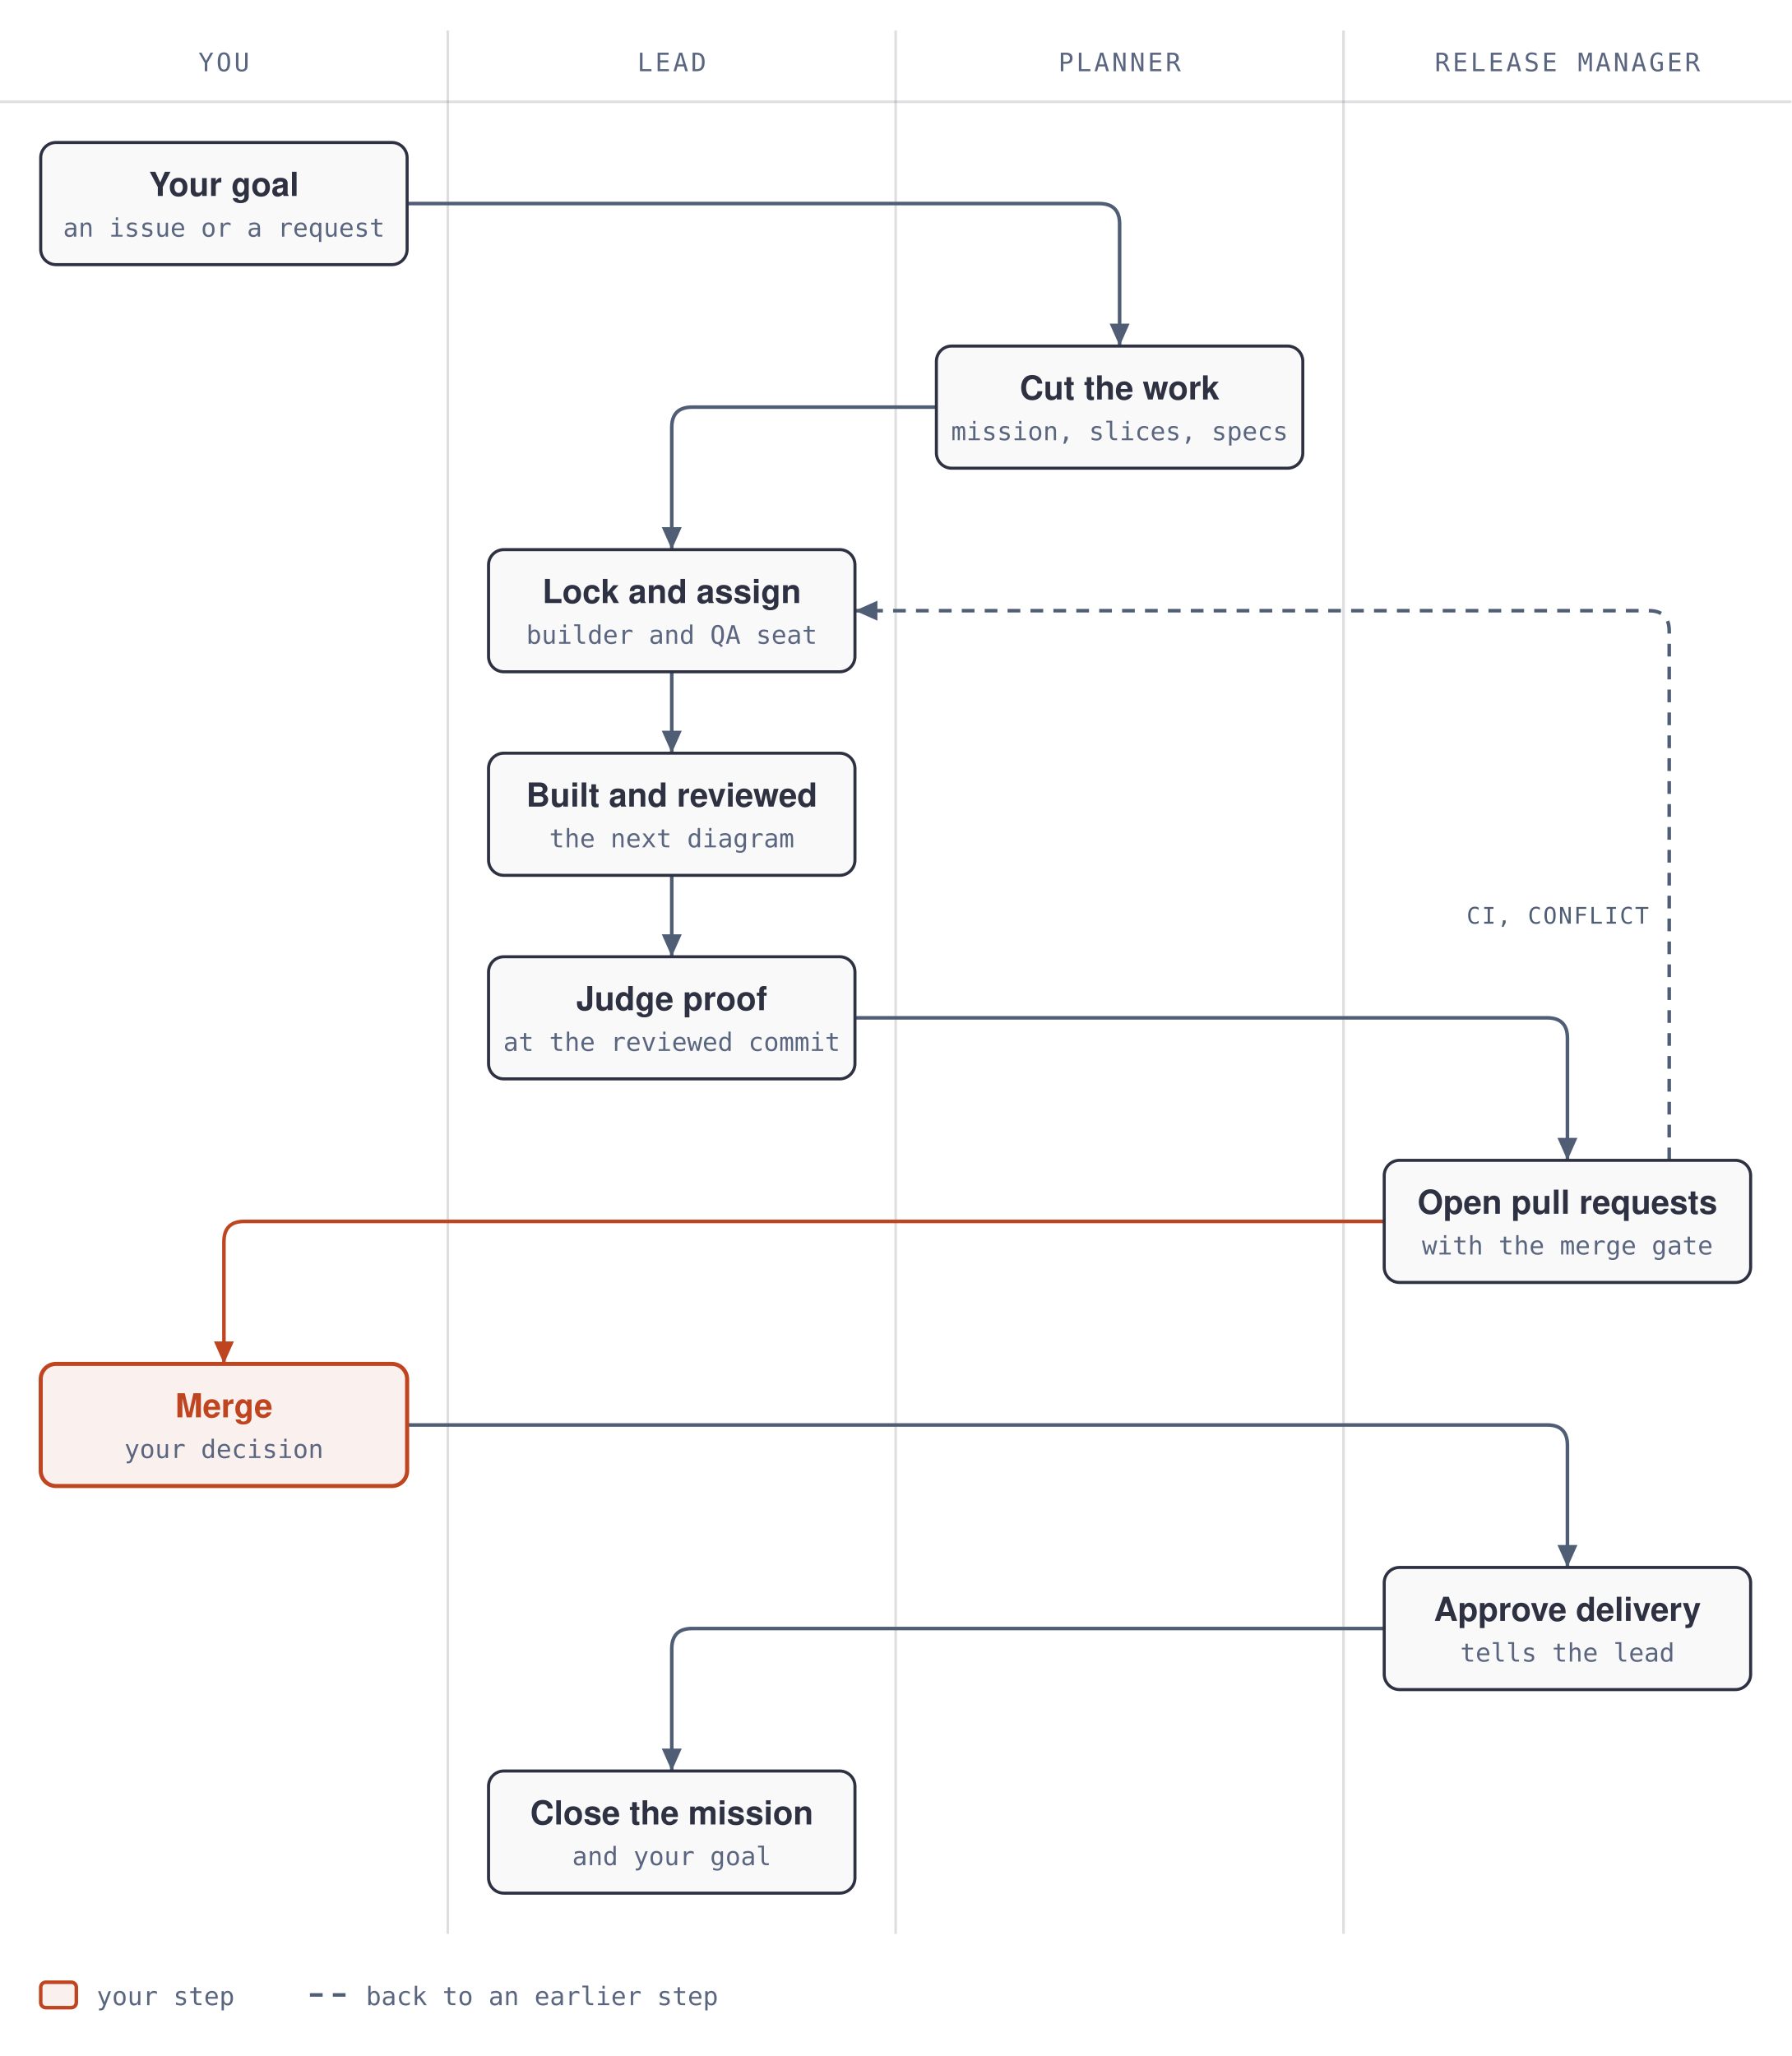
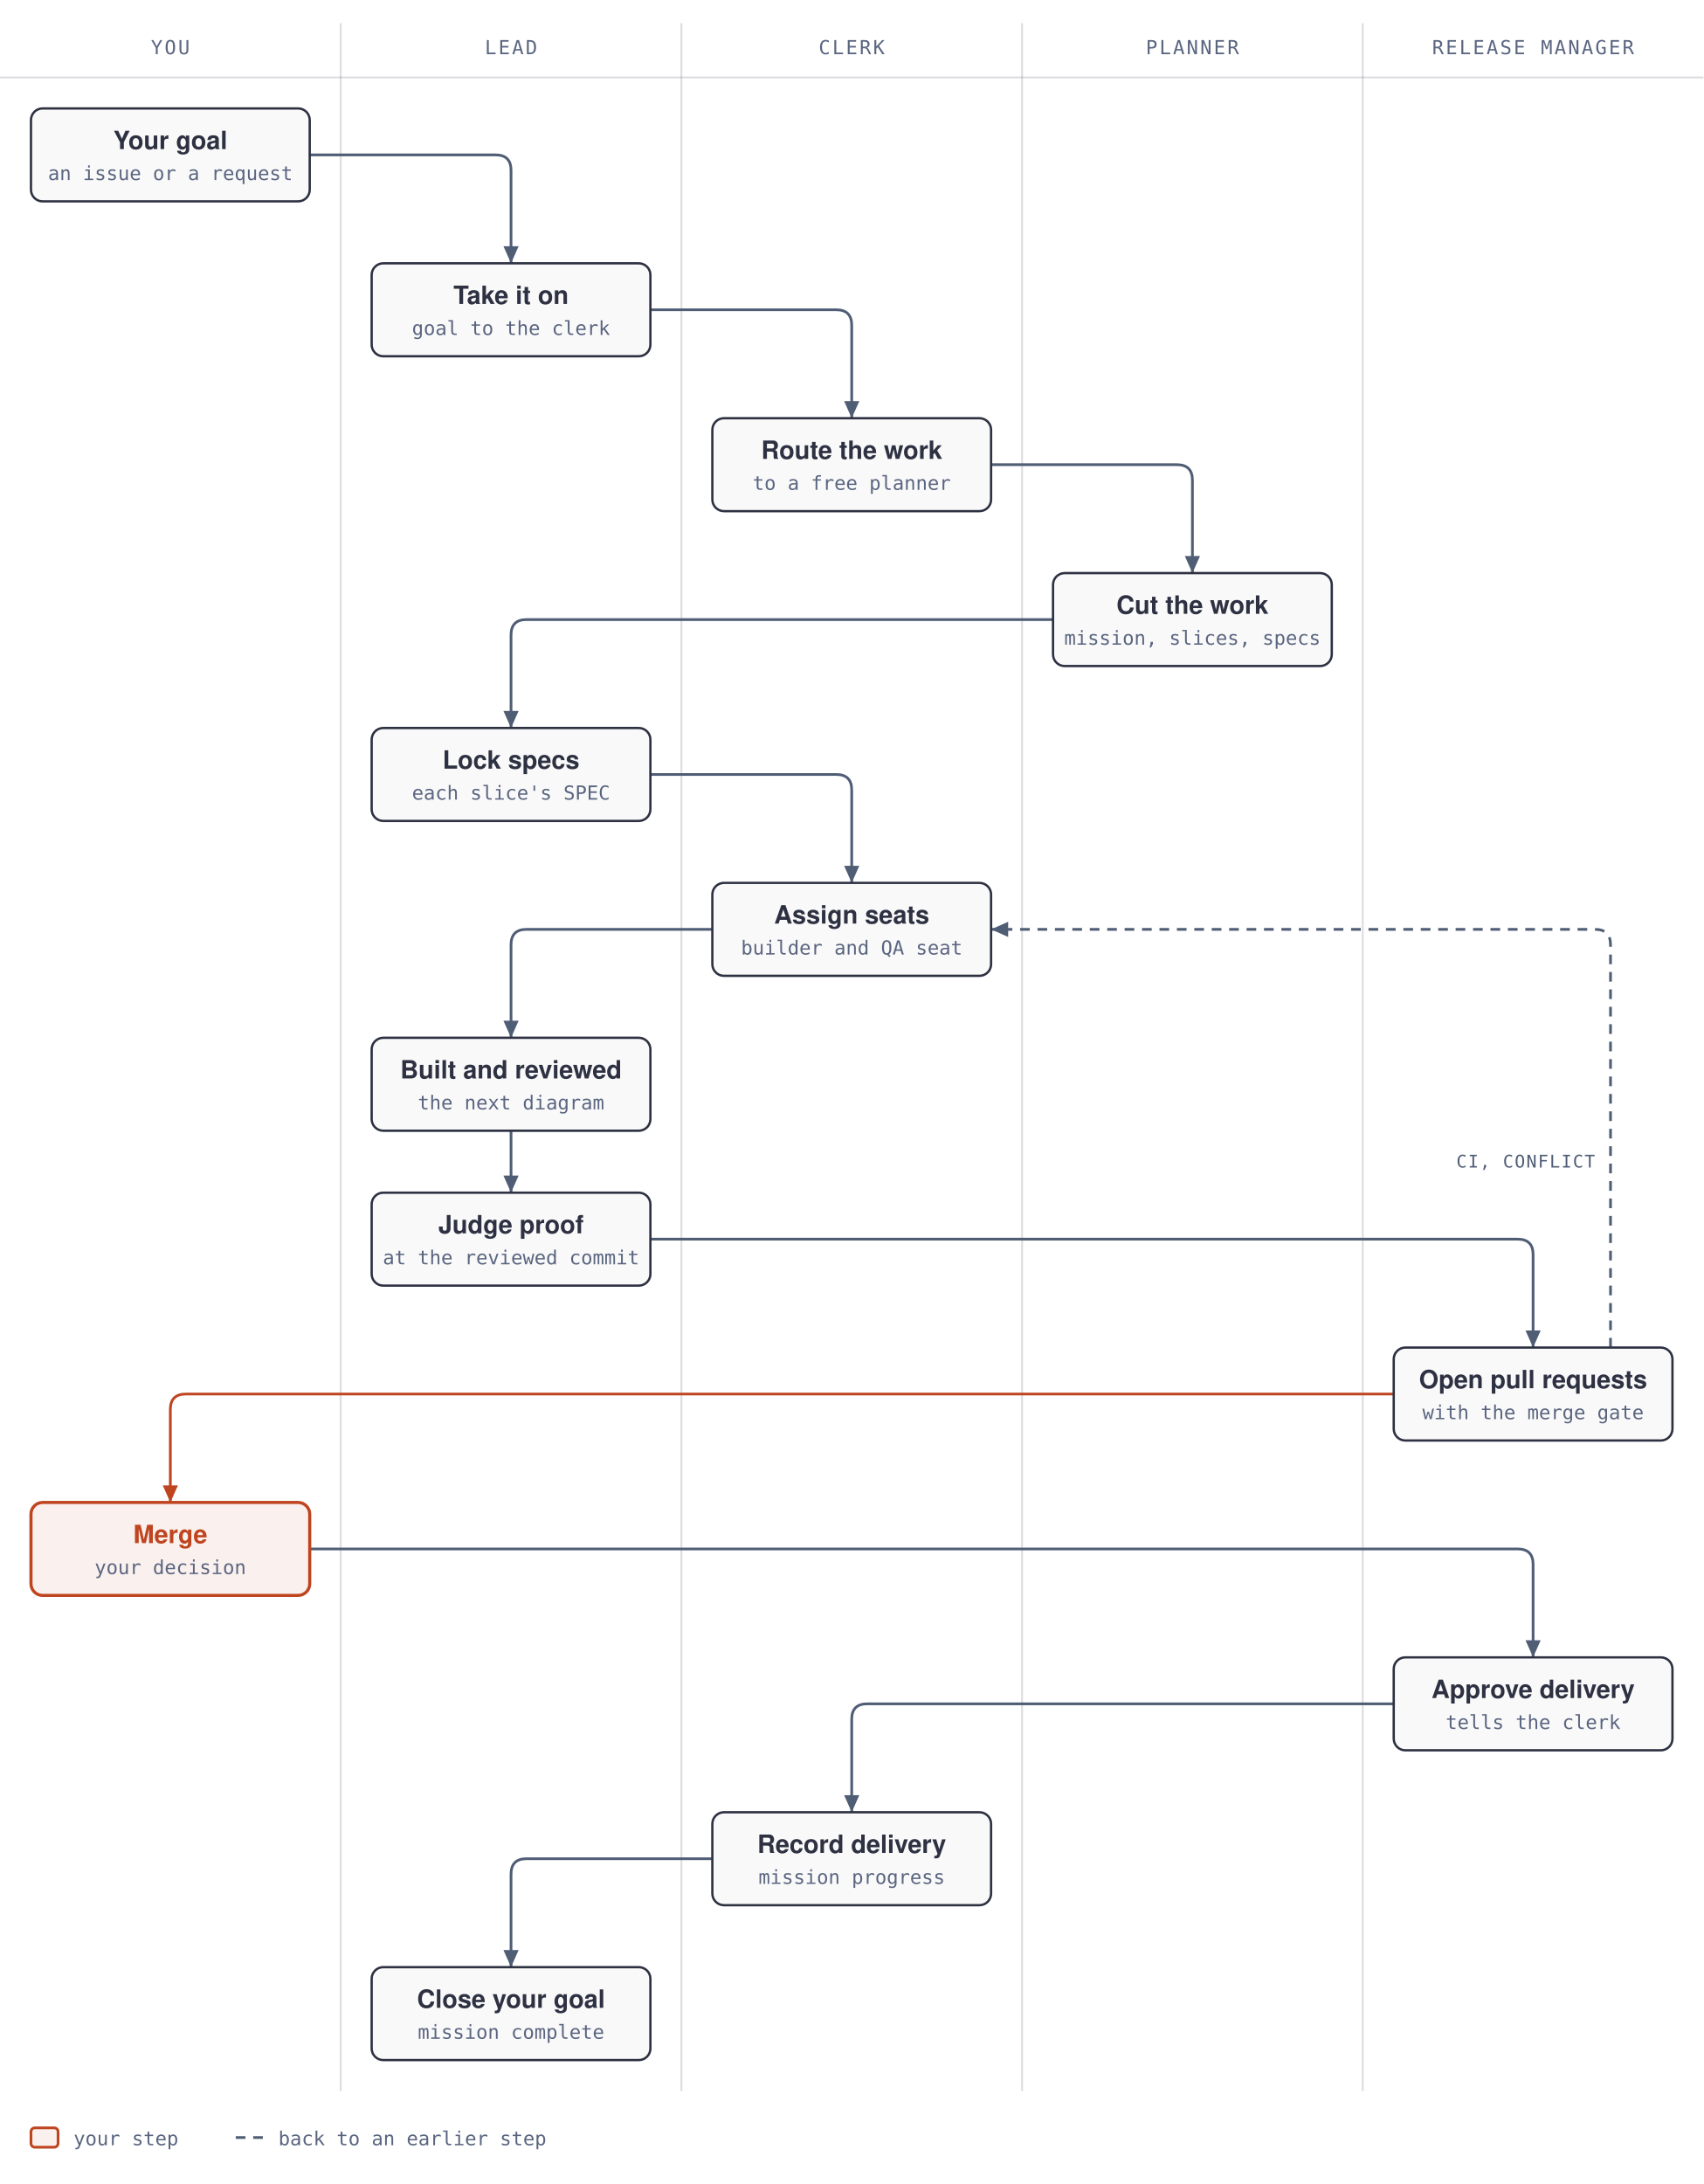
- <svg xmlns="http://www.w3.org/2000/svg" viewBox="0 0 704 808" width="704" height="808" role="img" aria-labelledby="how-the-work-moves-title how-the-work-moves-desc">
+ <svg xmlns="http://www.w3.org/2000/svg" viewBox="0 0 880 1128" width="880" height="1128" role="img" aria-labelledby="how-the-work-moves-title how-the-work-moves-desc">
  <defs>
    <marker id="how-the-work-moves-arrow-muted" viewBox="0 0 10 10" refX="9" refY="5" markerWidth="7" markerHeight="7" orient="auto-start-reverse">
      <path d="M0,1 L9,5 L0,9 z" fill="#4f5d75" />
    </marker>
    <marker id="how-the-work-moves-arrow-accent" viewBox="0 0 10 10" refX="9" refY="5" markerWidth="7" markerHeight="7" orient="auto-start-reverse">
      <path d="M0,1 L9,5 L0,9 z" fill="#bf4520" />
    </marker>
  </defs>
-   <line x1="176" y1="12" x2="176" y2="760" stroke="rgba(45,49,66,0.16)" stroke-width="1" />
-   <line x1="352" y1="12" x2="352" y2="760" stroke="rgba(45,49,66,0.16)" stroke-width="1" />
-   <line x1="528" y1="12" x2="528" y2="760" stroke="rgba(45,49,66,0.16)" stroke-width="1" />
-   <line x1="0" y1="40" x2="704" y2="40" stroke="rgba(45,49,66,0.16)" stroke-width="1" />
-   <path d="M160,80 L432,80 Q440,80 440,88 L440,136" fill="none" stroke="#4f5d75" stroke-width="1.4" marker-end="url(#how-the-work-moves-arrow-muted)" />
-   <path d="M368,160 L272,160 Q264,160 264,168 L264,216" fill="none" stroke="#4f5d75" stroke-width="1.4" marker-end="url(#how-the-work-moves-arrow-muted)" />
-   <path d="M264,264 L264,296" fill="none" stroke="#4f5d75" stroke-width="1.4" marker-end="url(#how-the-work-moves-arrow-muted)" />
-   <path d="M264,344 L264,376" fill="none" stroke="#4f5d75" stroke-width="1.4" marker-end="url(#how-the-work-moves-arrow-muted)" />
-   <path d="M336,400 L608,400 Q616,400 616,408 L616,456" fill="none" stroke="#4f5d75" stroke-width="1.4" marker-end="url(#how-the-work-moves-arrow-muted)" />
-   <path d="M544,480 L96,480 Q88,480 88,488 L88,536" fill="none" stroke="#bf4520" stroke-width="1.4" marker-end="url(#how-the-work-moves-arrow-accent)" />
-   <path d="M160,560 L608,560 Q616,560 616,568 L616,616" fill="none" stroke="#4f5d75" stroke-width="1.4" marker-end="url(#how-the-work-moves-arrow-muted)" />
-   <path d="M544,640 L272,640 Q264,640 264,648 L264,696" fill="none" stroke="#4f5d75" stroke-width="1.4" marker-end="url(#how-the-work-moves-arrow-muted)" />
-   <path d="M656,456 L656,248 Q656,240 648,240 L336,240" fill="none" stroke="#4f5d75" stroke-width="1.4" stroke-dasharray="5,4" marker-end="url(#how-the-work-moves-arrow-muted)" />
+   <line x1="176" y1="12" x2="176" y2="1080" stroke="rgba(45,49,66,0.16)" stroke-width="1" />
+   <line x1="352" y1="12" x2="352" y2="1080" stroke="rgba(45,49,66,0.16)" stroke-width="1" />
+   <line x1="528" y1="12" x2="528" y2="1080" stroke="rgba(45,49,66,0.16)" stroke-width="1" />
+   <line x1="704" y1="12" x2="704" y2="1080" stroke="rgba(45,49,66,0.16)" stroke-width="1" />
+   <line x1="0" y1="40" x2="880" y2="40" stroke="rgba(45,49,66,0.16)" stroke-width="1" />
+   <path d="M160,80 L256,80 Q264,80 264,88 L264,136" fill="none" stroke="#4f5d75" stroke-width="1.4" marker-end="url(#how-the-work-moves-arrow-muted)" />
+   <path d="M336,160 L432,160 Q440,160 440,168 L440,216" fill="none" stroke="#4f5d75" stroke-width="1.4" marker-end="url(#how-the-work-moves-arrow-muted)" />
+   <path d="M512,240 L608,240 Q616,240 616,248 L616,296" fill="none" stroke="#4f5d75" stroke-width="1.4" marker-end="url(#how-the-work-moves-arrow-muted)" />
+   <path d="M544,320 L272,320 Q264,320 264,328 L264,376" fill="none" stroke="#4f5d75" stroke-width="1.4" marker-end="url(#how-the-work-moves-arrow-muted)" />
+   <path d="M336,400 L432,400 Q440,400 440,408 L440,456" fill="none" stroke="#4f5d75" stroke-width="1.4" marker-end="url(#how-the-work-moves-arrow-muted)" />
+   <path d="M368,480 L272,480 Q264,480 264,488 L264,536" fill="none" stroke="#4f5d75" stroke-width="1.4" marker-end="url(#how-the-work-moves-arrow-muted)" />
+   <path d="M264,584 L264,616" fill="none" stroke="#4f5d75" stroke-width="1.4" marker-end="url(#how-the-work-moves-arrow-muted)" />
+   <path d="M336,640 L784,640 Q792,640 792,648 L792,696" fill="none" stroke="#4f5d75" stroke-width="1.4" marker-end="url(#how-the-work-moves-arrow-muted)" />
+   <path d="M720,720 L96,720 Q88,720 88,728 L88,776" fill="none" stroke="#bf4520" stroke-width="1.4" marker-end="url(#how-the-work-moves-arrow-accent)" />
+   <path d="M160,800 L784,800 Q792,800 792,808 L792,856" fill="none" stroke="#4f5d75" stroke-width="1.4" marker-end="url(#how-the-work-moves-arrow-muted)" />
+   <path d="M720,880 L448,880 Q440,880 440,888 L440,936" fill="none" stroke="#4f5d75" stroke-width="1.4" marker-end="url(#how-the-work-moves-arrow-muted)" />
+   <path d="M368,960 L272,960 Q264,960 264,968 L264,1016" fill="none" stroke="#4f5d75" stroke-width="1.4" marker-end="url(#how-the-work-moves-arrow-muted)" />
+   <path d="M832,696 L832,488 Q832,480 824,480 L512,480" fill="none" stroke="#4f5d75" stroke-width="1.4" stroke-dasharray="5,4" marker-end="url(#how-the-work-moves-arrow-muted)" />
  <text x="88" y="28" font-family="'Geist Mono', ui-monospace, SFMono-Regular, Menlo, Consolas, monospace" font-size="10" font-weight="400" fill="#5a6580" text-anchor="middle" letter-spacing="1">YOU</text>
  <text x="264" y="28" font-family="'Geist Mono', ui-monospace, SFMono-Regular, Menlo, Consolas, monospace" font-size="10" font-weight="400" fill="#5a6580" text-anchor="middle" letter-spacing="1">LEAD</text>
-   <text x="440" y="28" font-family="'Geist Mono', ui-monospace, SFMono-Regular, Menlo, Consolas, monospace" font-size="10" font-weight="400" fill="#5a6580" text-anchor="middle" letter-spacing="1">PLANNER</text>
-   <text x="616" y="28" font-family="'Geist Mono', ui-monospace, SFMono-Regular, Menlo, Consolas, monospace" font-size="10" font-weight="400" fill="#5a6580" text-anchor="middle" letter-spacing="1">RELEASE MANAGER</text>
+   <text x="440" y="28" font-family="'Geist Mono', ui-monospace, SFMono-Regular, Menlo, Consolas, monospace" font-size="10" font-weight="400" fill="#5a6580" text-anchor="middle" letter-spacing="1">CLERK</text>
+   <text x="616" y="28" font-family="'Geist Mono', ui-monospace, SFMono-Regular, Menlo, Consolas, monospace" font-size="10" font-weight="400" fill="#5a6580" text-anchor="middle" letter-spacing="1">PLANNER</text>
+   <text x="792" y="28" font-family="'Geist Mono', ui-monospace, SFMono-Regular, Menlo, Consolas, monospace" font-size="10" font-weight="400" fill="#5a6580" text-anchor="middle" letter-spacing="1">RELEASE MANAGER</text>
  <rect x="16" y="56" width="144" height="48" rx="6" fill="rgba(45,49,66,0.03)" stroke="#2d3142" stroke-width="1.2" />
  <text x="88" y="77" font-family="Geist, system-ui, -apple-system, 'Segoe UI', Helvetica, Arial, sans-serif" font-size="13" font-weight="600" fill="#2d3142" text-anchor="middle">Your goal</text>
  <text x="88" y="93" font-family="'Geist Mono', ui-monospace, SFMono-Regular, Menlo, Consolas, monospace" font-size="10" font-weight="400" fill="#5a6580" text-anchor="middle">an issue or a request</text>
-   <rect x="368" y="136" width="144" height="48" rx="6" fill="rgba(45,49,66,0.03)" stroke="#2d3142" stroke-width="1.2" />
-   <text x="440" y="157" font-family="Geist, system-ui, -apple-system, 'Segoe UI', Helvetica, Arial, sans-serif" font-size="13" font-weight="600" fill="#2d3142" text-anchor="middle">Cut the work</text>
-   <text x="440" y="173" font-family="'Geist Mono', ui-monospace, SFMono-Regular, Menlo, Consolas, monospace" font-size="10" font-weight="400" fill="#5a6580" text-anchor="middle">mission, slices, specs</text>
-   <rect x="192" y="216" width="144" height="48" rx="6" fill="rgba(45,49,66,0.03)" stroke="#2d3142" stroke-width="1.2" />
-   <text x="264" y="237" font-family="Geist, system-ui, -apple-system, 'Segoe UI', Helvetica, Arial, sans-serif" font-size="13" font-weight="600" fill="#2d3142" text-anchor="middle">Lock and assign</text>
-   <text x="264" y="253" font-family="'Geist Mono', ui-monospace, SFMono-Regular, Menlo, Consolas, monospace" font-size="10" font-weight="400" fill="#5a6580" text-anchor="middle">builder and QA seat</text>
-   <rect x="192" y="296" width="144" height="48" rx="6" fill="rgba(45,49,66,0.03)" stroke="#2d3142" stroke-width="1.2" />
-   <text x="264" y="317" font-family="Geist, system-ui, -apple-system, 'Segoe UI', Helvetica, Arial, sans-serif" font-size="13" font-weight="600" fill="#2d3142" text-anchor="middle">Built and reviewed</text>
-   <text x="264" y="333" font-family="'Geist Mono', ui-monospace, SFMono-Regular, Menlo, Consolas, monospace" font-size="10" font-weight="400" fill="#5a6580" text-anchor="middle">the next diagram</text>
+   <rect x="192" y="136" width="144" height="48" rx="6" fill="rgba(45,49,66,0.03)" stroke="#2d3142" stroke-width="1.2" />
+   <text x="264" y="157" font-family="Geist, system-ui, -apple-system, 'Segoe UI', Helvetica, Arial, sans-serif" font-size="13" font-weight="600" fill="#2d3142" text-anchor="middle">Take it on</text>
+   <text x="264" y="173" font-family="'Geist Mono', ui-monospace, SFMono-Regular, Menlo, Consolas, monospace" font-size="10" font-weight="400" fill="#5a6580" text-anchor="middle">goal to the clerk</text>
+   <rect x="368" y="216" width="144" height="48" rx="6" fill="rgba(45,49,66,0.03)" stroke="#2d3142" stroke-width="1.2" />
+   <text x="440" y="237" font-family="Geist, system-ui, -apple-system, 'Segoe UI', Helvetica, Arial, sans-serif" font-size="13" font-weight="600" fill="#2d3142" text-anchor="middle">Route the work</text>
+   <text x="440" y="253" font-family="'Geist Mono', ui-monospace, SFMono-Regular, Menlo, Consolas, monospace" font-size="10" font-weight="400" fill="#5a6580" text-anchor="middle">to a free planner</text>
+   <rect x="544" y="296" width="144" height="48" rx="6" fill="rgba(45,49,66,0.03)" stroke="#2d3142" stroke-width="1.2" />
+   <text x="616" y="317" font-family="Geist, system-ui, -apple-system, 'Segoe UI', Helvetica, Arial, sans-serif" font-size="13" font-weight="600" fill="#2d3142" text-anchor="middle">Cut the work</text>
+   <text x="616" y="333" font-family="'Geist Mono', ui-monospace, SFMono-Regular, Menlo, Consolas, monospace" font-size="10" font-weight="400" fill="#5a6580" text-anchor="middle">mission, slices, specs</text>
  <rect x="192" y="376" width="144" height="48" rx="6" fill="rgba(45,49,66,0.03)" stroke="#2d3142" stroke-width="1.2" />
-   <text x="264" y="397" font-family="Geist, system-ui, -apple-system, 'Segoe UI', Helvetica, Arial, sans-serif" font-size="13" font-weight="600" fill="#2d3142" text-anchor="middle">Judge proof</text>
-   <text x="264" y="413" font-family="'Geist Mono', ui-monospace, SFMono-Regular, Menlo, Consolas, monospace" font-size="10" font-weight="400" fill="#5a6580" text-anchor="middle">at the reviewed commit</text>
-   <rect x="544" y="456" width="144" height="48" rx="6" fill="rgba(45,49,66,0.03)" stroke="#2d3142" stroke-width="1.2" />
-   <text x="616" y="477" font-family="Geist, system-ui, -apple-system, 'Segoe UI', Helvetica, Arial, sans-serif" font-size="13" font-weight="600" fill="#2d3142" text-anchor="middle">Open pull requests</text>
-   <text x="616" y="493" font-family="'Geist Mono', ui-monospace, SFMono-Regular, Menlo, Consolas, monospace" font-size="10" font-weight="400" fill="#5a6580" text-anchor="middle">with the merge gate</text>
-   <rect x="16" y="536" width="144" height="48" rx="6" fill="rgba(191,69,32,0.08)" stroke="#bf4520" stroke-width="1.6" />
-   <text x="88" y="557" font-family="Geist, system-ui, -apple-system, 'Segoe UI', Helvetica, Arial, sans-serif" font-size="13" font-weight="600" fill="#bf4520" text-anchor="middle">Merge</text>
-   <text x="88" y="573" font-family="'Geist Mono', ui-monospace, SFMono-Regular, Menlo, Consolas, monospace" font-size="10" font-weight="400" fill="#5a6580" text-anchor="middle">your decision</text>
-   <rect x="544" y="616" width="144" height="48" rx="6" fill="rgba(45,49,66,0.03)" stroke="#2d3142" stroke-width="1.2" />
-   <text x="616" y="637" font-family="Geist, system-ui, -apple-system, 'Segoe UI', Helvetica, Arial, sans-serif" font-size="13" font-weight="600" fill="#2d3142" text-anchor="middle">Approve delivery</text>
-   <text x="616" y="653" font-family="'Geist Mono', ui-monospace, SFMono-Regular, Menlo, Consolas, monospace" font-size="10" font-weight="400" fill="#5a6580" text-anchor="middle">tells the lead</text>
-   <rect x="192" y="696" width="144" height="48" rx="6" fill="rgba(45,49,66,0.03)" stroke="#2d3142" stroke-width="1.2" />
-   <text x="264" y="717" font-family="Geist, system-ui, -apple-system, 'Segoe UI', Helvetica, Arial, sans-serif" font-size="13" font-weight="600" fill="#2d3142" text-anchor="middle">Close the mission</text>
-   <text x="264" y="733" font-family="'Geist Mono', ui-monospace, SFMono-Regular, Menlo, Consolas, monospace" font-size="10" font-weight="400" fill="#5a6580" text-anchor="middle">and your goal</text>
-   <text x="648" y="363" font-family="'Geist Mono', ui-monospace, SFMono-Regular, Menlo, Consolas, monospace" font-size="9" font-weight="400" fill="#4f5d75" text-anchor="end" letter-spacing="0.6">CI, CONFLICT</text>
-   <rect x="16" y="779" width="14" height="10" rx="2" fill="rgba(191,69,32,0.08)" stroke="#bf4520" stroke-width="1.4" />
-   <text x="38" y="788" font-family="'Geist Mono', ui-monospace, SFMono-Regular, Menlo, Consolas, monospace" font-size="10" fill="#5a6580">your step</text>
-   <line x1="121.8" y1="784" x2="137.8" y2="784" stroke="#4f5d75" stroke-width="1.4" stroke-dasharray="5,4" />
-   <text x="143.8" y="788" font-family="'Geist Mono', ui-monospace, SFMono-Regular, Menlo, Consolas, monospace" font-size="10" fill="#5a6580">back to an earlier step</text>
+   <text x="264" y="397" font-family="Geist, system-ui, -apple-system, 'Segoe UI', Helvetica, Arial, sans-serif" font-size="13" font-weight="600" fill="#2d3142" text-anchor="middle">Lock specs</text>
+   <text x="264" y="413" font-family="'Geist Mono', ui-monospace, SFMono-Regular, Menlo, Consolas, monospace" font-size="10" font-weight="400" fill="#5a6580" text-anchor="middle">each slice's SPEC</text>
+   <rect x="368" y="456" width="144" height="48" rx="6" fill="rgba(45,49,66,0.03)" stroke="#2d3142" stroke-width="1.2" />
+   <text x="440" y="477" font-family="Geist, system-ui, -apple-system, 'Segoe UI', Helvetica, Arial, sans-serif" font-size="13" font-weight="600" fill="#2d3142" text-anchor="middle">Assign seats</text>
+   <text x="440" y="493" font-family="'Geist Mono', ui-monospace, SFMono-Regular, Menlo, Consolas, monospace" font-size="10" font-weight="400" fill="#5a6580" text-anchor="middle">builder and QA seat</text>
+   <rect x="192" y="536" width="144" height="48" rx="6" fill="rgba(45,49,66,0.03)" stroke="#2d3142" stroke-width="1.2" />
+   <text x="264" y="557" font-family="Geist, system-ui, -apple-system, 'Segoe UI', Helvetica, Arial, sans-serif" font-size="13" font-weight="600" fill="#2d3142" text-anchor="middle">Built and reviewed</text>
+   <text x="264" y="573" font-family="'Geist Mono', ui-monospace, SFMono-Regular, Menlo, Consolas, monospace" font-size="10" font-weight="400" fill="#5a6580" text-anchor="middle">the next diagram</text>
+   <rect x="192" y="616" width="144" height="48" rx="6" fill="rgba(45,49,66,0.03)" stroke="#2d3142" stroke-width="1.2" />
+   <text x="264" y="637" font-family="Geist, system-ui, -apple-system, 'Segoe UI', Helvetica, Arial, sans-serif" font-size="13" font-weight="600" fill="#2d3142" text-anchor="middle">Judge proof</text>
+   <text x="264" y="653" font-family="'Geist Mono', ui-monospace, SFMono-Regular, Menlo, Consolas, monospace" font-size="10" font-weight="400" fill="#5a6580" text-anchor="middle">at the reviewed commit</text>
+   <rect x="720" y="696" width="144" height="48" rx="6" fill="rgba(45,49,66,0.03)" stroke="#2d3142" stroke-width="1.2" />
+   <text x="792" y="717" font-family="Geist, system-ui, -apple-system, 'Segoe UI', Helvetica, Arial, sans-serif" font-size="13" font-weight="600" fill="#2d3142" text-anchor="middle">Open pull requests</text>
+   <text x="792" y="733" font-family="'Geist Mono', ui-monospace, SFMono-Regular, Menlo, Consolas, monospace" font-size="10" font-weight="400" fill="#5a6580" text-anchor="middle">with the merge gate</text>
+   <rect x="16" y="776" width="144" height="48" rx="6" fill="rgba(191,69,32,0.08)" stroke="#bf4520" stroke-width="1.6" />
+   <text x="88" y="797" font-family="Geist, system-ui, -apple-system, 'Segoe UI', Helvetica, Arial, sans-serif" font-size="13" font-weight="600" fill="#bf4520" text-anchor="middle">Merge</text>
+   <text x="88" y="813" font-family="'Geist Mono', ui-monospace, SFMono-Regular, Menlo, Consolas, monospace" font-size="10" font-weight="400" fill="#5a6580" text-anchor="middle">your decision</text>
+   <rect x="720" y="856" width="144" height="48" rx="6" fill="rgba(45,49,66,0.03)" stroke="#2d3142" stroke-width="1.2" />
+   <text x="792" y="877" font-family="Geist, system-ui, -apple-system, 'Segoe UI', Helvetica, Arial, sans-serif" font-size="13" font-weight="600" fill="#2d3142" text-anchor="middle">Approve delivery</text>
+   <text x="792" y="893" font-family="'Geist Mono', ui-monospace, SFMono-Regular, Menlo, Consolas, monospace" font-size="10" font-weight="400" fill="#5a6580" text-anchor="middle">tells the clerk</text>
+   <rect x="368" y="936" width="144" height="48" rx="6" fill="rgba(45,49,66,0.03)" stroke="#2d3142" stroke-width="1.2" />
+   <text x="440" y="957" font-family="Geist, system-ui, -apple-system, 'Segoe UI', Helvetica, Arial, sans-serif" font-size="13" font-weight="600" fill="#2d3142" text-anchor="middle">Record delivery</text>
+   <text x="440" y="973" font-family="'Geist Mono', ui-monospace, SFMono-Regular, Menlo, Consolas, monospace" font-size="10" font-weight="400" fill="#5a6580" text-anchor="middle">mission progress</text>
+   <rect x="192" y="1016" width="144" height="48" rx="6" fill="rgba(45,49,66,0.03)" stroke="#2d3142" stroke-width="1.2" />
+   <text x="264" y="1037" font-family="Geist, system-ui, -apple-system, 'Segoe UI', Helvetica, Arial, sans-serif" font-size="13" font-weight="600" fill="#2d3142" text-anchor="middle">Close your goal</text>
+   <text x="264" y="1053" font-family="'Geist Mono', ui-monospace, SFMono-Regular, Menlo, Consolas, monospace" font-size="10" font-weight="400" fill="#5a6580" text-anchor="middle">mission complete</text>
+   <text x="824" y="603" font-family="'Geist Mono', ui-monospace, SFMono-Regular, Menlo, Consolas, monospace" font-size="9" font-weight="400" fill="#4f5d75" text-anchor="end" letter-spacing="0.6">CI, CONFLICT</text>
+   <rect x="16" y="1099" width="14" height="10" rx="2" fill="rgba(191,69,32,0.08)" stroke="#bf4520" stroke-width="1.4" />
+   <text x="38" y="1108" font-family="'Geist Mono', ui-monospace, SFMono-Regular, Menlo, Consolas, monospace" font-size="10" fill="#5a6580">your step</text>
+   <line x1="121.8" y1="1104" x2="137.8" y2="1104" stroke="#4f5d75" stroke-width="1.4" stroke-dasharray="5,4" />
+   <text x="143.8" y="1108" font-family="'Geist Mono', ui-monospace, SFMono-Regular, Menlo, Consolas, monospace" font-size="10" fill="#5a6580">back to an earlier step</text>
</svg>
